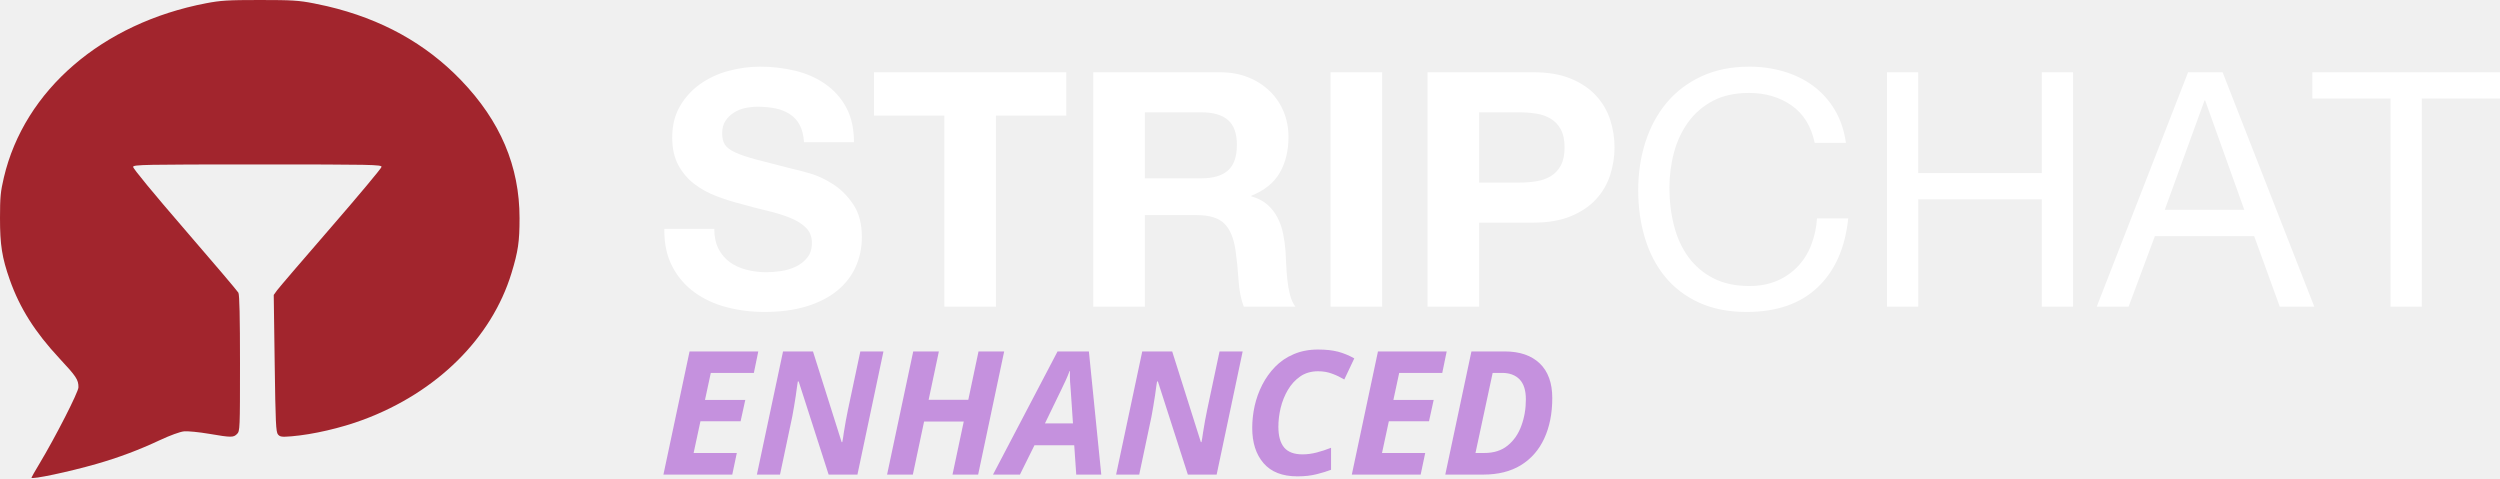
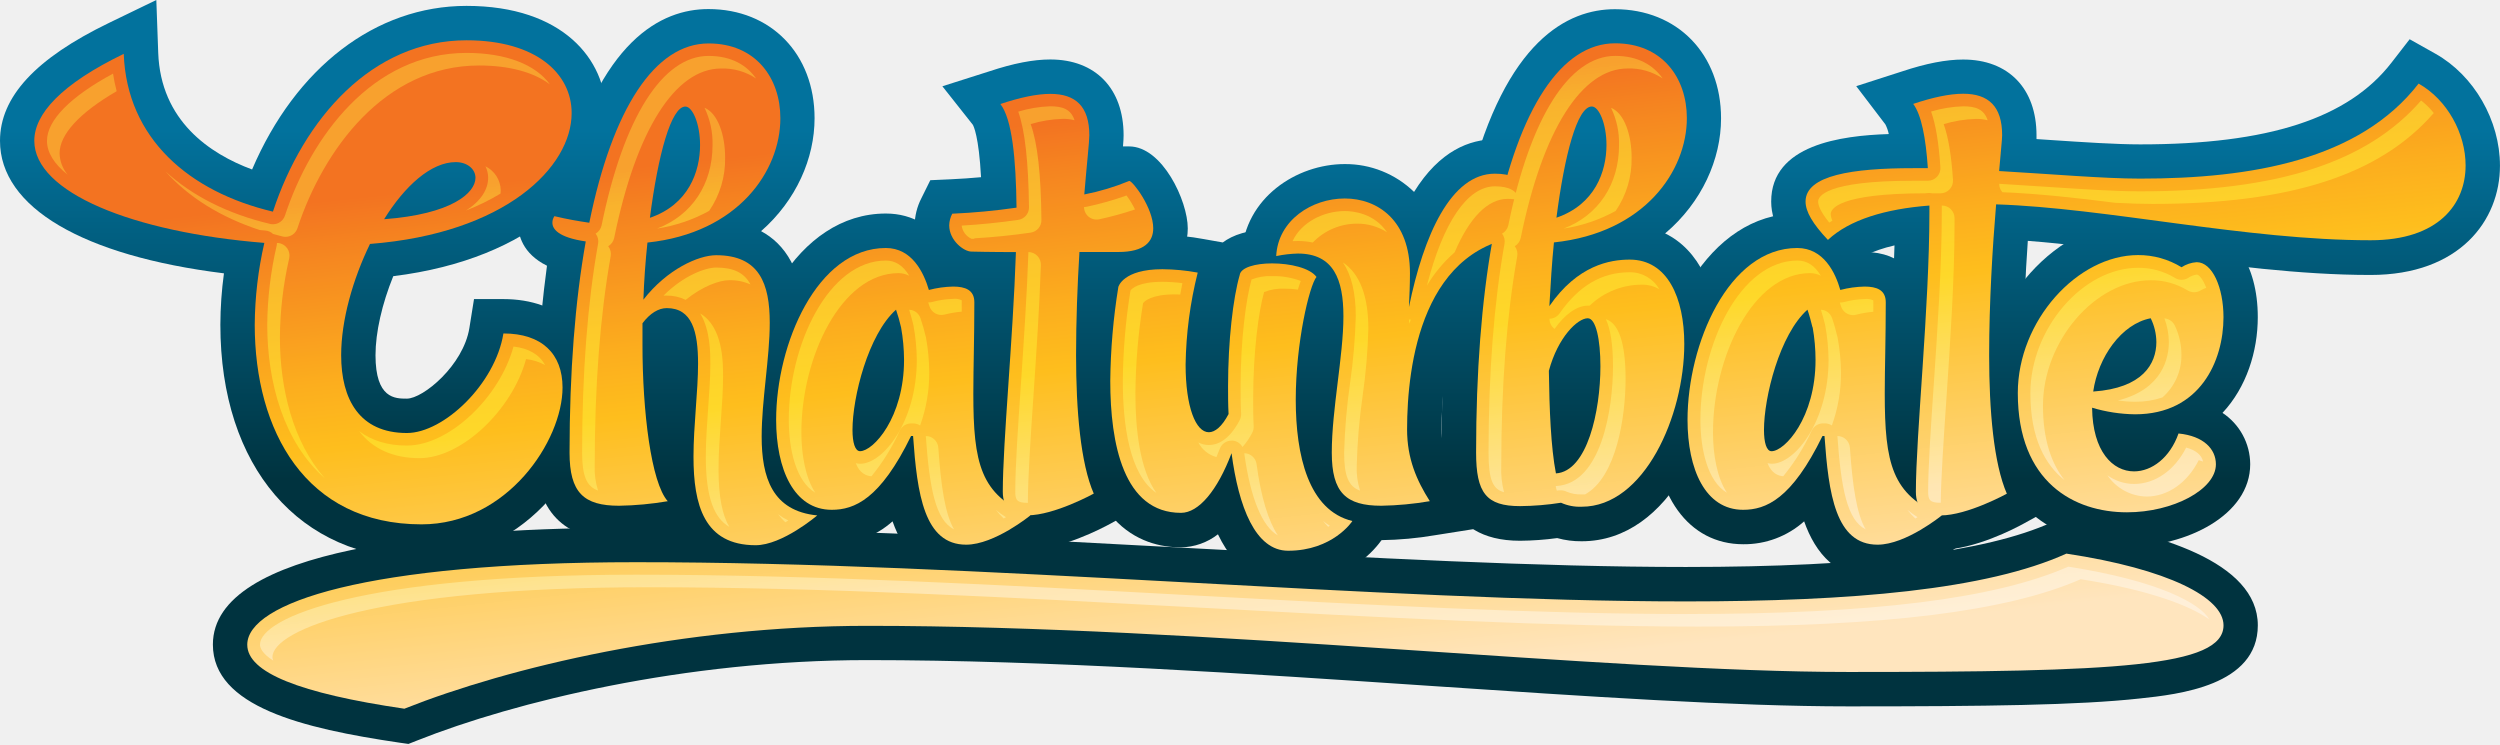
- <svg xmlns="http://www.w3.org/2000/svg" class="my-3 mx-auto d-block" viewBox="0 0 309.27 59.135" width="309.27" height="59.135">
-   <g class="logo-section-main" fill-rule="evenodd" fill="none">
-     <path d="M88.363 28.314h-6.18q-.042 2.68.975 4.63a9.1 9.1 0 0 0 2.745 3.21q1.728 1.26 3.984 1.848 2.257.59 4.656.589 2.968 0 5.225-.69t3.781-1.93q1.526-1.24 2.298-2.945.772-1.706.772-3.696 0-2.437-1.037-4.002-1.035-1.563-2.46-2.498-1.422-.934-2.866-1.36t-2.257-.59q-2.724-.69-4.412-1.137-1.686-.447-2.642-.894-.956-.446-1.281-.974-.326-.529-.326-1.382 0-.933.407-1.543a3.5 3.5 0 0 1 1.037-1.016q.63-.406 1.403-.568a7.5 7.5 0 0 1 1.545-.163q1.179 0 2.175.203a5.2 5.2 0 0 1 1.769.69c.522.333.95.795 1.24 1.341q.468.854.549 2.153h6.18q0-2.518-.955-4.285a8.3 8.3 0 0 0-2.582-2.905q-1.627-1.137-3.72-1.645a18.5 18.5 0 0 0-4.372-.508q-1.95 0-3.903.528c-1.253.33-2.437.88-3.497 1.625a8.65 8.65 0 0 0-2.5 2.742q-.956 1.645-.956 3.88 0 1.99.752 3.391a7.2 7.2 0 0 0 1.972 2.336 10.9 10.9 0 0 0 2.765 1.523 28 28 0 0 0 3.172.995q1.585.448 3.13.813 1.545.366 2.766.853 1.22.487 1.972 1.219.752.73.752 1.909 0 1.095-.57 1.807a4 4 0 0 1-1.423 1.117 6.4 6.4 0 0 1-1.83.549q-.975.142-1.829.142-1.26 0-2.44-.305-1.179-.304-2.053-.934a4.6 4.6 0 0 1-1.403-1.645q-.528-1.015-.528-2.478M116.825 14.3v23.641h6.384V14.3h8.7V8.938h-23.785V14.3zm24.803 7.758v-8.163h6.993q2.196 0 3.294.954 1.098.955 1.098 3.067 0 2.194-1.098 3.169-1.098.974-3.294.974zm-6.384-13.12v29.003h6.384V26.608h6.383q2.4 0 3.456 1.056 1.058 1.056 1.383 3.331.245 1.746.366 3.656.122 1.91.65 3.29h6.384q-.447-.609-.67-1.483a13 13 0 0 1-.326-1.848 32 32 0 0 1-.142-1.909q-.042-.934-.082-1.625a17 17 0 0 0-.305-2.193 7.4 7.4 0 0 0-.711-2.011 5.5 5.5 0 0 0-1.26-1.584q-.773-.67-1.952-.995v-.082q2.439-.975 3.517-2.843 1.077-1.869 1.077-4.428 0-1.665-.59-3.107a7.5 7.5 0 0 0-1.707-2.539 8.1 8.1 0 0 0-2.684-1.726q-1.565-.63-3.517-.63zm29.357 0v29.003h6.383V8.938Zm18.378 13.648v-8.691h4.96q1.099 0 2.115.162a4.9 4.9 0 0 1 1.79.63q.772.466 1.24 1.32.467.853.467 2.234t-.468 2.234a3.43 3.43 0 0 1-1.24 1.32q-.772.468-1.789.63t-2.114.162h-4.96zm-6.383-13.648v29.003h6.383V27.542h6.71q2.723 0 4.634-.792t3.11-2.092a8 8 0 0 0 1.75-2.985 11 11 0 0 0 .548-3.433q0-1.786-.549-3.453a8 8 0 0 0-1.748-2.965q-1.2-1.3-3.11-2.092-1.912-.792-4.636-.792zm47.897 8.733h3.863q-.326-2.315-1.382-4.082a10.1 10.1 0 0 0-2.643-2.945q-1.586-1.178-3.619-1.787a15 15 0 0 0-4.31-.61q-3.334 0-5.916 1.199t-4.31 3.27-2.623 4.854q-.894 2.782-.894 5.95 0 3.17.833 5.931.834 2.763 2.5 4.794 1.668 2.031 4.189 3.188t5.896 1.158q5.57 0 8.782-3.047 3.213-3.046 3.782-8.53h-3.863a11 11 0 0 1-.732 3.331 8 8 0 0 1-1.687 2.66 7.7 7.7 0 0 1-2.562 1.747q-1.484.63-3.395.63-2.602 0-4.473-.975a8.7 8.7 0 0 1-3.07-2.62q-1.2-1.645-1.768-3.859-.57-2.214-.57-4.692 0-2.274.57-4.387t1.768-3.757a8.8 8.8 0 0 1 3.05-2.62q1.85-.975 4.452-.975 3.05 0 5.266 1.544 2.216 1.543 2.866 4.63m8.946-8.733v29.003h3.862V24.658h15.289v13.283h3.862V8.938h-3.862v12.47H237.3V8.938zm34.358 17.02 4.92-13.527h.08l4.84 13.527zm2.887-17.02L259.38 37.941h3.944l3.253-8.733h12.28l3.17 8.733h4.27L274.953 8.938zm25.046 3.25v25.753h3.863V12.188h9.677v-3.25h-23.217v3.25z" fill="#fff" />
-     <path style="display:inline;fill:#a2252d;fill-opacity:1;stroke:none;stroke-width:0;stroke-dasharray:none" d="M4.441 89.03c0-.05.438-.817.973-1.706 1.978-3.291 4.841-8.893 4.841-9.473 0-.947-.247-1.323-2.36-3.59-3.025-3.248-4.901-6.219-6.137-9.72C.8 61.824.548 60.229.55 56.91c.002-2.595.067-3.27.48-5.024C3.573 41.08 13.196 32.794 26.061 30.335c1.806-.346 2.706-.4 6.632-.4 3.985 0 4.805.052 6.686.417a43 43 0 0 1 1.65.352c6.693 1.572 12.186 4.61 16.557 9.156 4.864 5.058 7.232 10.637 7.236 17.05.002 2.914-.175 4.121-.997 6.813-2.456 8.043-9.215 14.732-18.324 18.13-2.766 1.033-6.252 1.839-8.899 2.058-1.193.098-1.403.07-1.66-.227-.258-.297-.308-1.377-.411-8.802l-.118-8.462.411-.57c.227-.313 3.223-3.809 6.658-7.769s6.255-7.335 6.268-7.5c.02-.28-1.134-.303-15.328-.303-14.037 0-15.354.026-15.406.296-.035.177 2.528 3.287 6.387 7.752 3.544 4.1 6.532 7.62 6.64 7.822.133.248.197 3.085.197 8.737 0 8.127-.01 8.38-.364 8.733-.453.453-.702.452-3.474-.02-1.237-.21-2.624-.345-3.083-.301-.496.048-1.713.49-2.998 1.09a51.4 51.4 0 0 1-7.855 2.945c-3.375.97-8.026 1.953-8.026 1.697" transform="translate(-.55 -29.935)" />
+ <svg xmlns="http://www.w3.org/2000/svg" xmlns:xlink="http://www.w3.org/1999/xlink" viewBox="0 0 739.01 219.93">
+   <defs>
+     <style>.cls-1{isolation:isolate;}.cls-2{fill:url(#linear-gradient);}.cls-3{fill:url(#linear-gradient-2);}.cls-4{fill:url(#linear-gradient-3);}.cls-5{fill:url(#linear-gradient-4);}.cls-6{fill:url(#linear-gradient-5);}.cls-7{fill:url(#linear-gradient-6);}.cls-8{fill:url(#linear-gradient-7);}.cls-9{fill:url(#linear-gradient-8);}.cls-10{fill:url(#linear-gradient-9);}.cls-11{fill:url(#linear-gradient-10);}.cls-12{fill:url(#linear-gradient-11);}.cls-13{fill:url(#linear-gradient-12);}.cls-14{fill:url(#linear-gradient-13);}.cls-15{fill:url(#linear-gradient-14);}.cls-16{fill:url(#linear-gradient-15);}.cls-17{fill:url(#linear-gradient-16);}.cls-18{fill:url(#linear-gradient-17);}.cls-19{fill:url(#linear-gradient-18);}.cls-20{fill:url(#linear-gradient-19);}.cls-21{fill:url(#linear-gradient-20);}.cls-22{fill:url(#linear-gradient-21);}.cls-23{fill:url(#linear-gradient-22);}.cls-24{opacity:0.4;mix-blend-mode:overlay;}.cls-25{fill:#fff;}</style>
+     <linearGradient id="linear-gradient" x1="89.57" y1="38.61" x2="89.57" y2="141.96" gradientUnits="userSpaceOnUse">
+       <stop offset="0" stop-color="#02729d" />
+       <stop offset="1" stop-color="#00333f" />
+     </linearGradient>
+     <linearGradient id="linear-gradient-2" x1="209.68" y1="38.61" x2="209.68" y2="141.96" xlink:href="#linear-gradient" />
+     <linearGradient id="linear-gradient-3" x1="271.81" y1="38.61" x2="271.81" y2="141.97" xlink:href="#linear-gradient" />
+     <linearGradient id="linear-gradient-4" x1="310.72" y1="38.61" x2="310.72" y2="141.96" xlink:href="#linear-gradient" />
+     <linearGradient id="linear-gradient-5" x1="367.19" y1="38.61" x2="367.19" y2="141.96" xlink:href="#linear-gradient" />
+     <linearGradient id="linear-gradient-6" x1="415" y1="38.61" x2="415" y2="141.96" xlink:href="#linear-gradient" />
+     <linearGradient id="linear-gradient-7" x1="464.95" y1="38.61" x2="464.95" y2="141.96" xlink:href="#linear-gradient" />
+     <linearGradient id="linear-gradient-8" x1="541.28" y1="38.61" x2="541.28" y2="141.97" xlink:href="#linear-gradient" />
+     <linearGradient id="linear-gradient-9" x1="631.28" y1="38.61" x2="631.28" y2="141.96" xlink:href="#linear-gradient" />
+     <linearGradient id="linear-gradient-10" x1="626.87" y1="38.61" x2="626.87" y2="141.96" xlink:href="#linear-gradient" />
+     <linearGradient id="linear-gradient-11" x1="365.18" y1="38.61" x2="365.18" y2="141.96" xlink:href="#linear-gradient" />
+     <linearGradient id="linear-gradient-12" x1="110.63" y1="232.62" x2="91.99" y2="59.78" gradientUnits="userSpaceOnUse">
+       <stop offset="0" stop-color="#ffe5be" />
+       <stop offset="0.58" stop-color="#febe1d" />
+       <stop offset="0.69" stop-color="#fcae1e" />
+       <stop offset="0.92" stop-color="#f58420" />
+       <stop offset="1" stop-color="#f37321" />
+     </linearGradient>
+     <linearGradient id="linear-gradient-13" x1="214.26" y1="221.44" x2="195.62" y2="48.61" xlink:href="#linear-gradient-12" />
+     <linearGradient id="linear-gradient-14" x1="275.13" y1="214.88" x2="256.49" y2="42.04" xlink:href="#linear-gradient-12" />
+     <linearGradient id="linear-gradient-15" x1="326.08" y1="209.38" x2="307.44" y2="36.55" xlink:href="#linear-gradient-12" />
+     <linearGradient id="linear-gradient-16" x1="371.31" y1="204.51" x2="352.68" y2="31.67" xlink:href="#linear-gradient-12" />
+     <linearGradient id="linear-gradient-17" x1="429.33" y1="198.25" x2="410.69" y2="25.42" xlink:href="#linear-gradient-12" />
+     <linearGradient id="linear-gradient-18" x1="479.12" y1="192.88" x2="460.48" y2="20.05" xlink:href="#linear-gradient-12" />
+     <linearGradient id="linear-gradient-19" x1="541.5" y1="186.15" x2="522.86" y2="13.32" xlink:href="#linear-gradient-12" />
+     <linearGradient id="linear-gradient-20" x1="644.36" y1="175.06" x2="625.73" y2="2.23" xlink:href="#linear-gradient-12" />
+     <linearGradient id="linear-gradient-21" x1="634.48" y1="176.13" x2="615.84" y2="3.3" xlink:href="#linear-gradient-12" />
+     <linearGradient id="linear-gradient-22" x1="367.05" y1="204.97" x2="348.41" y2="32.13" xlink:href="#linear-gradient-12" />
+   </defs>
+   <g class="cls-1">
+     <g id="Layer_1" data-name="Layer 1">
+       <path class="cls-2" d="M124.6,165.2C88.48,165.2,65.14,138,65.14,96a114.75,114.75,0,0,1,1.06-15.2C24.51,75.63,0,61.3,0,41.64c0-13,10.53-24.37,32.18-34.85L46.21,0l0.56,15.58C47.49,35.72,62,45.45,74.52,50.1,87.39,20,111,1.74,137.9,1.74c28.49,0,41.24,15.91,41.24,31.68,0,20.59-21.57,43.11-62.89,48.22C112.93,89.82,111,98.25,111,105c0,12.84,5.79,12.84,9.25,12.84,4.86,0,16.73-9.88,18.5-20.87l1.37-8.56h8.67c16.79,0,27.65,10.26,27.65,26.15C176.45,135.2,156.25,165.2,124.6,165.2Z" />
+       <path class="cls-3" d="M223.34,171.32c-8.59,0-18.26-2.74-23.85-13.21l-0.56.08A103.39,103.39,0,0,1,183,159.67c-16.46,0-24.81-8.7-24.81-25.86a395.6,395.6,0,0,1,3.5-55.26c-7.26-3.59-8.58-9.15-8.58-12.71a13.45,13.45,0,0,1,2.82-8.29l4-5,6.48,1.55c10.76-42.2,29.06-51.42,43-51.42,18.48,0,31.38,13.27,31.38,32.28,0,11.78-5.36,24.21-15.81,33.37,6.8,3.65,12.67,11.36,12.67,27.13a174,174,0,0,1-1.23,17.51c-0.57,5.51-1.16,11.2-1.16,16.11,0,12.46,3.54,12.81,7.29,13.19l23.66,2.39-18.07,15.45C246,161.95,234.45,171.32,223.34,171.32Z" />
+       <path class="cls-4" d="M285.63,171.18c-12.23,0-18.47-7.69-21.79-17.07a26.62,26.62,0,0,1-17.95,6.77c-16.16,0-26.6-14.43-26.6-36.76,0-29.32,16.28-61,42.59-61,7.95,0,14.55,4,18.9,11.37l1,0c11.36,0,16.44,7.43,16.44,14.8,0,5.93-.09,11.28-0.17,16.14-0.07,3.94-.13,7.56-0.13,10.9,0,20.13,2.13,23.19,10.52,26.58l15.92,6.44L311,160.21C308.79,162,297,171.18,285.63,171.18Z" />
+       <path class="cls-5" d="M303.7,162.51c-10.46,0-17.49-6.91-17.49-17.19,0-7.81.79-19.46,1.71-32.95,0.6-8.78,1.25-18.41,1.73-27.79l-2.73-.05c-7.7-.13-16.55-7.92-16.55-17.94a18,18,0,0,1,2-8L275,53.27l6-.27c3.07-.14,6.05-0.35,9-0.62-0.66-12.16-2.22-15.14-2.43-15.5l-9-11.38,13.9-4.42c7.09-2.36,13-3.5,18-3.5,13.37,0,21.67,8.59,21.67,22.42,0,0.81-.06,1.81-0.18,3.28h1.81c9.84,0,17.34,16.13,17.34,24.21s-5.36,17.19-20.48,17.19h-1.87c-0.34,7.35-.51,14.16-0.51,20.31,0,23.28,2.75,33.11,4.39,36.89l3.67,8.48-8.1,4.46C325.85,156.11,313.72,162.51,303.7,162.51Z" />
+       <path class="cls-6" d="M380.78,173c-6.83,0-15-3.08-20.75-15.06a18.23,18.23,0,0,1-10.93,3.86c-11.61,0-31.08-6.38-31.08-49.16a190.07,190.07,0,0,1,2.52-29.4l0.07-.46,0.12-.45c0.55-2.15,4.25-12.87,22.84-12.87a70.32,70.32,0,0,1,12.25,1.21l5.64,1c2.91-2.17,7.45-3.86,14.54-3.86,4.64,0,16,.8,21.39,8.25L402,82.39l-4.44,5.39c-1.43,3.53-4.35,16.86-4.35,30.5,0,5.59.65,24,9,26l14.2,3.43-8.15,12.13C407.29,161.15,398.82,173,380.78,173Z" />
+       <path class="cls-7" d="M408.26,159.67c-16.46,0-24.81-8.7-24.81-25.86a187.12,187.12,0,0,1,1.85-22.24,160.42,160.42,0,0,0,1.58-18.09c0-6.54-1.29-8.06-1.33-8.1h0a4.89,4.89,0,0,0-1.94-.26,26.18,26.18,0,0,0-4.55.57l-12.76,2.4,0.73-13C368,58.47,383.26,48.5,397.51,48.5A29.12,29.12,0,0,1,418,56.73c7.61-12.27,16.54-15.55,23.92-15.55,13.25,0,21.82,8.45,21.82,21.53a34.09,34.09,0,0,1-1.57,10.09L460,79.31l-6.86.41c-23.53,1.42-27,30.19-27,47.22,0,6.36,2.06,10.9,5.14,15.77l8.28,13.07-15.28,2.42A103.42,103.42,0,0,1,408.26,159.67Z" />
+       <path class="cls-8" d="M467.56,160a26.08,26.08,0,0,1-7.25-.94,86.38,86.38,0,0,1-11,.79c-23.16,0-23.16-19.57-23.16-26a395.52,395.52,0,0,1,3.51-55.26c-7.26-3.59-8.59-9.15-8.59-12.71a13.46,13.46,0,0,1,2.82-8.29l4-5,6.48,1.55c10.76-42.2,29.06-51.42,43-51.42,18.48,0,31.38,13.27,31.38,32.28,0,12-5.61,24.77-16.53,34,9.84,4.77,15.78,16.61,15.78,32.79C508.06,126.12,494,160,467.56,160Z" />
+       <path class="cls-9" d="M555.1,171.18c-12.23,0-18.47-7.69-21.79-17.07a26.61,26.61,0,0,1-18,6.77c-16.16,0-26.6-14.43-26.6-36.76,0-29.32,16.28-61,42.58-61,8,0,14.54,4,18.9,11.37l1,0c11.36,0,16.44,7.43,16.44,14.8,0,5.93-.09,11.28-0.17,16.14-0.07,3.94-.13,7.56-0.13,10.9,0,20.13,2.13,23.19,10.52,26.58l15.92,6.44-13.3,10.86C578.27,162,566.51,171.18,555.1,171.18Z" />
+       <path class="cls-10" d="M573.62,162.51c-10.46,0-17.49-6.91-17.49-17.19,0-7.63.77-18.93,1.65-32s1.87-27.59,2.24-40.78c-6.93,1.61-10.73,3.9-12.79,5.83l-7.41,6.9-6.93-7.39c-4.34-4.63-9.32-10.9-9.32-18.3,0-16.79,20.67-19.51,34.76-19.95a11.12,11.12,0,0,0-1-2.85l-8.62-11.31,13.58-4.37c7.09-2.36,13-3.5,18-3.5C593.71,17.58,602,26.17,602,40c0,0.34,0,.7,0,1.11l3.75,0.25c10.17,0.68,19.78,1.32,26.9,1.32,37.91,0,61.52-7.67,74.28-24.15l5.37-6.93,7.64,4.29C731.34,22.3,739,35.59,739,49c0,16.07-11.83,32.28-38.25,32.28-20.94,0-42.74-2.92-63.83-5.74-13.19-1.77-25.82-3.46-37.49-4.34-0.7,10.09-1.31,22.23-1.31,33.82,0,23.28,2.75,33.11,4.39,36.89l3.67,8.48-8.1,4.46C595.77,156.11,583.65,162.51,573.62,162.51Z" />
+       <path class="cls-11" d="M628.74,161.61c-19.58,0-42.44-11.89-42.44-45.42,0-26.67,21.79-51,45.72-51a34.55,34.55,0,0,1,13.31,2.61,16.49,16.49,0,0,1,4-.52c10.65,0,18.08,10.88,18.08,26.45,0,10.17-3.36,20.77-10.43,28.32a18.27,18.27,0,0,1,8.19,15.15C665.2,152.3,646.28,161.61,628.74,161.61Z" />
+       <path class="cls-12" d="M118.05,219.53c-28.63-4.22-55.12-10.65-55.12-29,0-28.56,68-34.56,125-34.56,52.19,0,109.12,3.08,164.18,6.07,52.74,2.86,102.54,5.56,146.24,5.56,53.21,0,88.6-4.33,108.23-13.22l2.75-1.24,3,0.45c25.13,3.8,55.09,12.32,55.09,31.26,0,17.88-23.54,20.41-34.85,21.62-18.26,2-45.41,2.34-86.13,2.34-33.74,0-77.41-2.94-123.65-6.06-53-3.57-113.13-7.62-166.4-7.62-54.06,0-104.21,12.28-133.12,23.78l-2.53,1Z" />
+       <path class="cls-13" d="M120.27,128c10.91,0,26.14-14.49,28.54-29.43,11.35,0,17.48,6,17.48,16C166.28,130.23,150,155,124.6,155c-34.36,0-49.3-27.79-49.3-59a111.46,111.46,0,0,1,2.84-24.2c-39-3.14-68-14.94-68-30.18,0-7.92,7.92-16.73,26.44-25.7C37.5,41,56,56.73,80.68,62.56c9.11-27.64,29.43-50.65,57.22-50.65,20.62,0,31.08,9.86,31.08,21.51,0,16-19.57,35.56-59.61,38.69-5.08,10.46-8.52,22.56-8.52,32.87C100.85,118,106.23,128,120.27,128Zm-6.72-63.2c20-1.49,27-7.77,27-12.25,0-2.54-2.39-4.63-5.83-4.63C127.44,47.92,119.67,54.94,113.55,64.8Z" />
+       <path class="cls-14" d="M173.15,71.37c-8.22-1.2-9.86-3.73-9.86-5.53a3.33,3.33,0,0,1,.6-1.94c3.74,0.9,7.17,1.49,10.31,1.94,6.87-33.77,19.42-53,35.26-53,13.89,0,21.22,10.16,21.22,22.11,0,15.54-12.4,33.91-39.29,36.75-0.6,5.53-1,11.2-1.2,16.88,7-9,16.29-13.14,21.51-13.14,12.85,0,15.84,8.51,15.84,20,0,10.31-2.39,22.86-2.39,33.61,0,12.1,3.14,22,16.43,23.31,0,0-10.31,8.81-18.23,8.81C208.1,161.15,205,149.21,205,135c0-9.27,1.35-19.27,1.35-27.49,0-9.56-1.79-16.43-9.26-16.43-2.39,0-4.93,1.49-7.17,4.48V102c0,19.57,2.54,40.64,7.47,46.16A94.51,94.51,0,0,1,183,149.5c-10.46,0-14.64-3.88-14.64-15.69C168.37,109.91,170,89,173.15,71.37Zm19-7c11.36-3.89,14.79-13.6,14.79-21.52,0-6.28-2.24-11.35-4.33-11.35C198.39,31.48,194.51,45.82,192.12,64.35Z" />
+       <path class="cls-15" d="M274.58,85.71a30.88,30.88,0,0,1,7.17-1c3.58,0,6.27,1,6.27,4.63,0,10.75-.3,19.57-0.3,27,0,20.61,2.09,30,16.88,36,0,0-10.61,8.67-19,8.67-12.4,0-14.49-14.94-15.69-32.12h-0.6c-9.11,18.68-16.73,21.81-23.45,21.81-11.2,0-16.43-12-16.43-26.59,0-22.41,12.1-50.8,32.42-50.8C269.64,73.31,273.08,80.63,274.58,85.71Zm-8.22,11.06a53.65,53.65,0,0,0-1.49-5.23C256.65,98.86,252,117.38,252,127.09c0,3.73.75,6.28,2.24,6.28,3.88,0,13-9.86,13-27A55.57,55.57,0,0,0,266.36,96.77Z" />
+       <path class="cls-16" d="M340.9,67.49c0,3.88-2.54,7-10.31,7h-11.5c-0.6,9.71-1,20.32-1,30.48,0,16.43,1.34,32,5.23,40.94,0,0-11.65,6.42-19.57,6.42-4.18,0-7.32-1.64-7.32-7,0-14.49,3-44.82,3.88-70.81-7.47,0-13.15-.15-13.15-0.15-2.24,0-6.57-3.29-6.57-7.77a7.83,7.83,0,0,1,.9-3.43,189.41,189.41,0,0,0,19-1.79c-0.15-14.49-1.34-26.29-4.78-30.63,5.83-1.94,10.76-3,14.79-3,7.47,0,11.51,3.73,11.51,12.25,0,1.94-.75,8.51-1.49,17.48a69.21,69.21,0,0,0,13.29-4C334.77,53.44,340.9,61.36,340.9,67.49Z" />
+       <path class="cls-17" d="M380.78,162.8c-9.71,0-14.64-13-16.73-28.83-4.18,11.05-9.71,17.63-14.94,17.63-17,0-20.91-20.47-20.91-39a184.11,184.11,0,0,1,2.39-27.79s1.34-5.23,13-5.23a60.19,60.19,0,0,1,10.46,1,118.15,118.15,0,0,0-3.58,27.19c0,12.55,3,20,6.87,20,1.79,0,3.88-1.64,5.83-5.38-0.15-2.69-.15-5.52-0.15-8.22,0-13.45,1.49-26.14,3.44-32.87,0.3-2.24,4.63-3.44,9.56-3.44,5.38,0,11.2,1.35,13.14,4-2.09,2.54-6.13,19.42-6.13,36.3,0,16.43,3.74,32.72,16.73,35.85C399.75,154.13,393.93,162.8,380.78,162.8Z" />
+       <path class="cls-18" d="M397.51,58.67c9.71,0,19.28,6.42,19.28,22.11,0,3.29-.15,6.72-0.3,10,4.33-21.21,12.4-39.44,25.4-39.44,9.56,0,11.65,6.12,11.65,11.36a24.15,24.15,0,0,1-1,6.87c-32.27,1.94-36.6,38.4-36.6,57.37,0,8.66,2.84,15.09,6.72,21.21a94.43,94.43,0,0,1-14.34,1.35c-10.46,0-14.64-3.88-14.64-15.69,0-12.85,3.44-28.53,3.44-40.33,0-10.76-2.84-18.53-13.44-18.53a35.19,35.19,0,0,0-6.43.75C377.78,65.09,387.8,58.67,397.51,58.67Z" />
+       <path class="cls-19" d="M461.44,148.61a82.27,82.27,0,0,1-12.1,1c-10,0-13-3.88-13-15.84,0-23.9,1.64-44.82,4.78-62.44-8.22-1.2-9.86-3.73-9.86-5.53a3.32,3.32,0,0,1,.6-1.94c3.74,0.9,7.17,1.49,10.31,1.94,6.87-33.77,19.42-53,35.26-53,13.89,0,21.21,10.16,21.21,22.11,0,15.54-12.4,33.91-39.29,36.75-0.6,6-1,12.4-1.35,18.82,8.36-12.1,17.93-13.74,23.75-13.74,11.2,0,16.13,11.35,16.13,24.95,0,21.21-11.8,48.1-30.33,48.1A13.46,13.46,0,0,1,461.44,148.61Zm-3.59-39c0.15,11.35.6,22.71,2.09,30.33,9.26-.6,13.15-18.37,13.15-31.67,0-7.92-1.34-14.19-3.74-14.19C466.37,94.08,460.54,99.61,457.85,109.61Zm2.24-45.26c11.36-3.89,14.79-13.6,14.79-21.52,0-6.28-2.24-11.35-4.33-11.35C466.22,31.48,462.49,45.82,460.09,64.35Z" />
+       <path class="cls-20" d="M544,85.71a30.92,30.92,0,0,1,7.17-1c3.59,0,6.27,1,6.27,4.63,0,10.75-.3,19.57-0.3,27,0,20.61,2.09,30,16.88,36,0,0-10.61,8.67-19,8.67-12.4,0-14.49-14.94-15.69-32.12h-0.6c-9.11,18.68-16.73,21.81-23.46,21.81-11.2,0-16.43-12-16.43-26.59,0-22.41,12.1-50.8,32.42-50.8C539.11,73.31,542.55,80.63,544,85.71Zm-8.22,11.06c-0.45-1.79-.9-3.58-1.49-5.23-8.22,7.32-12.85,25.84-12.85,35.56,0,3.73.74,6.28,2.24,6.28,3.89,0,13-9.86,13-27A55.78,55.78,0,0,0,535.83,96.77Z" />
+       <path class="cls-21" d="M533.73,59.57c0-7.77,13.9-9.86,31.82-9.86h4.33c-0.6-9-1.94-15.84-4.33-19,5.83-1.94,10.76-3,14.79-3,7.47,0,11.5,3.73,11.5,12.25,0,1.34-.45,5.23-0.89,10.6,15.54,0.9,30.93,2.24,41.68,2.24,33,0,64.84-5.53,82.32-28.09,8.51,4.78,13.89,14.79,13.89,24.2,0,11.36-7.92,22.11-28.08,22.11-36.9,0-78-9.56-110.7-10.61C589,73,588,89.45,588,105c0,16.43,1.35,32,5.23,40.94,0,0-11.65,6.42-19.57,6.42-4.18,0-7.32-1.64-7.32-7,0-16.73,4-54.53,4-82.61V60.76c-13,1-23.61,4.18-30,10.16C535.82,66.14,533.73,62.56,533.73,59.57Z" />
+       <path class="cls-22" d="M618.43,120.52c0.15,13,6.13,18.82,12.4,18.82,5.23,0,10.61-4,13.15-11.2,7.47,0.74,11.05,4.63,11.05,9.11,0,7.47-12.7,14.19-26.29,14.19-15.54,0-32.27-8.81-32.27-35.26,0-21.36,17.63-40.78,35.56-40.78A24.27,24.27,0,0,1,644.87,79a9.33,9.33,0,0,1,4.48-1.5c4.63,0,7.92,7.47,7.92,16.29,0,12.85-6.87,28.68-26.14,28.68A46.16,46.16,0,0,1,618.43,120.52Zm17.33-26.44c-8.66,1.65-15.54,11.5-17,21.66,14.64-1,18.67-8.21,18.67-14.64A16.19,16.19,0,0,0,635.76,94.08Z" />
+       <path class="cls-23" d="M498.4,177.78c48.89,0,88.8-3.42,112.43-14.13,30.15,4.56,46.45,13,46.45,21.2,0,12.3-31.78,13.79-110.81,13.79C474,198.64,355.81,185,256.41,185c-54.59,0-105.92,12.19-136.88,24.5-31-4.56-46.44-10.71-46.44-18.92,0-12.31,35-24.39,114.88-24.39C289,166.15,408,177.78,498.4,177.78Z" />
+       <g class="cls-24">
+         <path class="cls-25" d="M124,135.43c12.46,0,27.43-14.27,31.5-29.27a14.63,14.63,0,0,1,5.62,1.75c-1.68-3.1-4.79-4.94-9.33-5.47-4.07,15-19,29.27-31.5,29.27-5.69,0-10.43-1.47-14.11-4.25C110.1,132.63,116.14,135.43,124,135.43Z" />
+         <path class="cls-25" d="M143.5,49.16a7.57,7.57,0,0,1,.8,3.39c0,3.25-1.93,6.76-6.56,9.68a67,67,0,0,0,10.21-5,8.53,8.53,0,0,0,.07-1A8.08,8.08,0,0,0,143.5,49.16Z" />
+         <path class="cls-25" d="M82.74,99.74a107.77,107.77,0,0,1,2.75-23.38,3.72,3.72,0,0,0-3.33-4.53l-0.3,0a3.76,3.76,0,0,1-.09.84A107.75,107.75,0,0,0,79,96c0,17,4.85,34.7,17,45.37C86.59,130.6,82.74,114.88,82.74,99.74Z" />
+         <path class="cls-25" d="M17.61,45.36c0-5.64,5.93-12.05,16.88-18.4a49.49,49.49,0,0,1-1.08-5.2c-12.64,6.83-19.52,13.8-19.52,19.88,0,3.48,2.16,6.86,6.1,10A10.35,10.35,0,0,1,17.61,45.36Z" />
+         <path class="cls-25" d="M76.77,68l1.67,0.15a3.68,3.68,0,0,1,2.26,1c0.94,0.25,1.87.53,2.84,0.76a3.66,3.66,0,0,0,.86.1,3.72,3.72,0,0,0,3.53-2.56c7.67-23.25,25.8-48.09,53.69-48.09,8.93,0,16.14,2,20.93,5.58-4.17-5.82-12.94-9.3-24.64-9.3-27.89,0-46,24.84-53.68,48.09a3.72,3.72,0,0,1-3.53,2.56,3.65,3.65,0,0,1-.86-0.1c-12.64-3-23.1-8.35-30.93-15.53C55.7,58.27,65.16,64.19,76.77,68Z" />
+         <path class="cls-25" d="M232.14,154.38l0.89-.52A18.11,18.11,0,0,1,230,152,18.12,18.12,0,0,0,232.14,154.38Z" />
+         <path class="cls-25" d="M214.35,46.55c0-6.5-2.09-13.06-6.09-14.69a24,24,0,0,1,2.37,11c0,11.62-6.1,20.78-16.38,24.7a46.45,46.45,0,0,0,15.38-5.22A27,27,0,0,0,214.35,46.55Z" />
+         <path class="cls-25" d="M212.4,138.73c0-4.64.35-9.55,0.69-14.3s0.65-9.08.65-13.19,0-14.59-6.76-18.58c3,4.87,3,11.8,3,14.87,0,4.11-.32,8.52-0.65,13.19s-0.69,9.66-.69,14.3c0,12.39,2.61,18.2,6.94,20.72C213.57,152.34,212.4,147,212.4,138.73Z" />
+         <path class="cls-25" d="M215.41,82.84a14.25,14.25,0,0,1,6.44,1.25c-1.84-3.5-5.08-5-10.16-5-3.1,0-9.57,2.31-15.55,8.29,0.3,0,.61,0,0.91,0a12.19,12.19,0,0,1,5.63,1.26C207.77,84.52,212.79,82.84,215.41,82.84Z" />
+         <path class="cls-25" d="M175.8,137.53c0-23.4,1.59-44.19,4.72-61.79a3.71,3.71,0,0,0-.64-2.83l-0.1-.13a3.71,3.71,0,0,0,1.78-2.47c6.48-31.82,18-50.06,31.61-50.06A17.62,17.62,0,0,1,223.5,23.2c-2.72-3.88-7.21-6.67-14.05-6.67-13.61,0-25.14,18.24-31.61,50.06a3.71,3.71,0,0,1-1.78,2.47l0.1,0.13a3.71,3.71,0,0,1,.64,2.83c-3.13,17.6-4.72,38.39-4.72,61.79,0,6.92,1.33,10,4.71,11.2A21.26,21.26,0,0,1,175.8,137.53Z" />
+         <path class="cls-25" d="M274.73,90.48A3.73,3.73,0,0,0,279.19,93a30.62,30.62,0,0,1,5.1-.88c0-.95,0-1.88,0-2.86,0-.33,0-0.5,0-0.5h0a4.6,4.6,0,0,0-2.52-.41,26.83,26.83,0,0,0-6.27.93,3.68,3.68,0,0,1-.9.11c-0.07,0-.14,0-0.21,0C274.48,89.75,274.61,90.09,274.73,90.48Z" />
+         <path class="cls-25" d="M296.7,153.27l0.66-.39a28.3,28.3,0,0,1-3-2.17A23.72,23.72,0,0,0,296.7,153.27Z" />
+         <path class="cls-25" d="M236.89,127.82c0-22.27,11.79-47.08,28.7-47.08a7,7,0,0,1,3.18.77c-1.79-3-4.09-4.49-6.9-4.49-16.91,0-28.7,24.81-28.7,47.08,0,8.86,2.15,18.18,7.82,21.55C238.08,141.19,236.89,134.38,236.89,127.82Z" />
+         <path class="cls-25" d="M277.37,132.35a3.71,3.71,0,0,0-3.7-3.46c1.09,15.41,2.89,24.89,8.34,27.58C279.33,151.82,278.16,143.67,277.37,132.35Z" />
+         <path class="cls-25" d="M273.74,99.85c0-.09,0-0.17-0.06-0.26a57.27,57.27,0,0,0-1.61-5.6,3.73,3.73,0,0,0-2.59-2.34,3.79,3.79,0,0,0-.73-0.09c0.45,1.42.84,2.87,1.2,4.3,0,0.09,0,.18.06,0.27a59.19,59.19,0,0,1,1,10.2c0,18.49-10.06,30.76-16.71,30.76a5.45,5.45,0,0,1-1.33-.17c1.14,3,3.13,3.76,4.64,3.87A62.09,62.09,0,0,0,266,127.25a3.72,3.72,0,0,1,3.34-2.09h0.6a3.72,3.72,0,0,1,2.05.62,45.64,45.64,0,0,0,2.7-15.74A59.23,59.23,0,0,0,273.74,99.85Z" />
+         <path class="cls-25" d="M320.45,61.19a3.7,3.7,0,0,0,4.49,3.63,93.81,93.81,0,0,0,10.57-2.91A26.11,26.11,0,0,0,333,57.79a89.43,89.43,0,0,1-11.74,3.32A3.71,3.71,0,0,1,320.45,61.19Z" />
+         <path class="cls-25" d="M305.49,117.06c0.83-12.2,1.77-26,2.2-38.7A3.72,3.72,0,0,0,304,74.51h0s0,0.08,0,.13c-0.44,12.67-1.38,26.5-2.2,38.7-0.9,13.22-1.68,24.65-1.68,32,0,2.48.52,3.3,3.6,3.3h0.12C303.85,141.27,304.61,130,305.49,117.06Z" />
+         <path class="cls-25" d="M288,70.45c5.71-.33,11.19-0.89,16.68-1.69A3.72,3.72,0,0,0,307.85,65c-0.14-13.57-1.14-22.67-3.18-28.33a36.59,36.59,0,0,1,9.47-1.53,12.42,12.42,0,0,1,3.5.41c-1.08-3.34-3.64-4.13-7.22-4.13A36.59,36.59,0,0,0,301,33c2,5.66,3,14.76,3.18,28.33A3.72,3.72,0,0,1,300.95,65c-5.49.8-11,1.36-16.68,1.69a5,5,0,0,0,2.95,3.91l0.81,0C288,70.59,288,70.52,288,70.45Z" />
+         <path class="cls-25" d="M359.58,135.11c0.33-.78.66-1.59,1-2.46a3.72,3.72,0,0,1,3.48-2.4l0.43,0a3.7,3.7,0,0,1,2.79,1.89,19.61,19.61,0,0,0,2.9-4.26,3.73,3.73,0,0,0,.41-1.93c-0.15-2.58-.15-5.34-0.15-8,0-13.95,1.61-25.86,3.23-31.62a14.68,14.68,0,0,1,6.05-1,28.41,28.41,0,0,1,3.94.27c0.28-.93.56-1.79,0.85-2.55a22.81,22.81,0,0,0-8.5-1.43,14.68,14.68,0,0,0-6.05,1c-1.62,5.75-3.23,17.67-3.23,31.62,0,2.67,0,5.42.15,8a3.72,3.72,0,0,1-.41,1.93c-3.17,6.1-6.72,7.38-9.13,7.38a6.79,6.79,0,0,1-3.11-.76A8.48,8.48,0,0,0,359.58,135.11Z" />
+         <path class="cls-25" d="M392.61,155.73l0.5-.32a19.75,19.75,0,0,1-2-1.41A23,23,0,0,0,392.61,155.73Z" />
+         <path class="cls-25" d="M335.63,116.32a176,176,0,0,1,2.26-26.7c0.4-.55,2.37-2.6,9.4-2.6,0.5,0,1.05,0,1.59.05,0.21-1.12.4-2.23,0.64-3.37a48.56,48.56,0,0,0-5.95-.4c-7,0-9,2-9.4,2.6a176,176,0,0,0-2.26,26.7c0,12.85,1.91,27.66,9.91,33.11C336.92,138.79,335.63,126.89,335.63,116.32Z" />
+         <path class="cls-25" d="M371.45,137.2A3.72,3.72,0,0,0,368.2,134l-0.39,0c1.8,13.18,5.33,21.7,9.93,24.27C374.91,154,372.72,146.8,371.45,137.2Z" />
+         <path class="cls-25" d="M416.66,95.62c0.13-.38.25-0.78,0.38-1.16a3.93,3.93,0,0,1-.55,0A3.68,3.68,0,0,0,416.66,95.62Z" />
+         <path class="cls-25" d="M401.22,66.11A16.23,16.23,0,0,1,410,68.65c-3.79-5.63-10-6.26-12.46-6.26-6.24,0-12.84,3.25-15.46,8.9,0.52,0,1-.05,1.57-0.05a21.1,21.1,0,0,1,4.41.45A18.17,18.17,0,0,1,401.22,66.11Z" />
+         <path class="cls-25" d="M430,74.59c4.36-10.21,9.75-15.8,15.64-15.8a12.14,12.14,0,0,1,3.77.52c-0.92-2.93-3.3-4.23-7.49-4.23-8.12,0-15.31,10.59-20.12,29.35A40.73,40.73,0,0,1,430,74.59Z" />
+         <path class="cls-25" d="M401.06,137.53A177.32,177.32,0,0,1,402.8,117a169.4,169.4,0,0,0,1.69-19.78c0-9.76-2.54-16.31-7.53-19.65,2.53,3.7,3.81,9,3.81,15.93a169.4,169.4,0,0,1-1.69,19.78,177.32,177.32,0,0,0-1.75,20.55c0,6.92,1.33,10,4.71,11.2A21.24,21.24,0,0,1,401.06,137.53Z" />
+         <path class="cls-25" d="M476.23,31.87a24,24,0,0,1,2.37,11c0,11.62-6.1,20.78-16.38,24.7a46.46,46.46,0,0,0,15.38-5.22,27,27,0,0,0,4.71-15.76C482.32,40.05,480.24,33.49,476.23,31.87Z" />
+         <path class="cls-25" d="M480.53,112c0-10.51-2-16.43-5.84-17.66q2.11,4.47,2.12,13.94c0,12.74-3.5,34.54-16.63,35.38h-0.29c0,0.23.08,0.49,0.12,0.72a3.63,3.63,0,0,0,.19.65l0.68-.09a3.63,3.63,0,0,1,.56,0,3.69,3.69,0,0,1,1.66.4,10.07,10.07,0,0,0,4.46.8c0.33,0,.66,0,1,0C477.87,141,480.53,123.07,480.53,112Z" />
+         <path class="cls-25" d="M469.36,90.36a5.24,5.24,0,0,1,.54,0,22.27,22.27,0,0,1,15.58-6.21,9.73,9.73,0,0,1,5,1.33,9.9,9.9,0,0,0-8.75-5c-8.28,0-15,4-20.7,12.14a3.72,3.72,0,0,1-3,1.6,3.69,3.69,0,0,0,1.51,3C462.51,93,466.08,90.36,469.36,90.36Z" />
+         <path class="cls-25" d="M443.78,137.53c0-23.39,1.59-44.18,4.72-61.79a3.73,3.73,0,0,0-.64-2.83l-0.1-.13a3.71,3.71,0,0,0,1.78-2.48c6.47-31.81,18-50.06,31.61-50.06a17.62,17.62,0,0,1,10.33,2.95c-2.72-3.88-7.21-6.67-14-6.67-13.62,0-25.14,18.24-31.61,50.05A3.71,3.71,0,0,1,444,69.06l0.1,0.13a3.73,3.73,0,0,1,.64,2.83c-3.13,17.61-4.72,38.4-4.72,61.79,0,8.05,1.27,10.79,4.57,11.69A26.89,26.89,0,0,1,443.78,137.53Z" />
+         <path class="cls-25" d="M566.17,153.27l0.66-.39a28.74,28.74,0,0,1-3-2.17A23.83,23.83,0,0,0,566.17,153.27Z" />
+         <path class="cls-25" d="M544.19,90.48a3.72,3.72,0,0,0,3.57,2.67,3.66,3.66,0,0,0,.9-0.11,30.71,30.71,0,0,1,5.1-.88c0-.95,0-1.88,0-2.86,0-.33,0-0.5,0-0.5a4.61,4.61,0,0,0-2.52-.41,26.91,26.91,0,0,0-6.27.93,3.66,3.66,0,0,1-.9.11c-0.07,0-.14,0-0.21,0C543.95,89.76,544.08,90.09,544.19,90.48Z" />
+         <path class="cls-25" d="M546.84,132.35a3.72,3.72,0,0,0-3.7-3.46c1.08,15.4,2.89,24.88,8.34,27.58C548.8,151.82,547.63,143.67,546.84,132.35Z" />
+         <path class="cls-25" d="M506.37,127.82c0-22.27,11.79-47.08,28.7-47.08a7,7,0,0,1,3.18.77c-1.79-3-4.09-4.49-6.9-4.49-16.91,0-28.7,24.81-28.7,47.08,0,8.86,2.15,18.18,7.82,21.55C507.56,141.19,506.37,134.38,506.37,127.82Z" />
+         <path class="cls-25" d="M543.21,99.85c0-.09,0-0.18-0.06-0.27-0.44-1.75-.94-3.74-1.6-5.59A3.72,3.72,0,0,0,539,91.65a3.55,3.55,0,0,0-.73-0.09c0.46,1.46.86,2.95,1.2,4.3,0,0.09,0,.18.06,0.27a59.35,59.35,0,0,1,1,10.19c0,18.49-10.06,30.76-16.72,30.76a5.38,5.38,0,0,1-1.32-.17c1.14,3,3.13,3.76,4.64,3.87a62.12,62.12,0,0,0,8.44-13.54,3.72,3.72,0,0,1,3.34-2.09h0.6a3.71,3.71,0,0,1,2,.62,45.6,45.6,0,0,0,2.7-15.74A59.35,59.35,0,0,0,543.21,99.85Z" />
+         <path class="cls-25" d="M541.17,63.29c0-1.44,2-6.13,28-6.15l0.86-.09h0.3a3.56,3.56,0,0,1,.81.1h2.46a3.72,3.72,0,0,0,3.71-4c-0.48-7.22-1.37-12.61-2.75-16.46a36.71,36.71,0,0,1,9.5-1.54,12.53,12.53,0,0,1,3.5.41c-1.08-3.33-3.64-4.13-7.22-4.13a36.72,36.72,0,0,0-9.5,1.54c1.38,3.85,2.27,9.24,2.75,16.46a3.72,3.72,0,0,1-3.71,4h-4.33c-26.08,0-28.1,4.7-28.1,6.15,0,1.06.63,2.95,3.29,6.22,0.29-.21.62-0.39,0.92-0.58A5,5,0,0,1,541.17,63.29Z" />
+         <path class="cls-25" d="M591.86,56.76l0.07,0.06c10.5,0.42,21.67,1.64,33.36,3.13,4,0.2,7.76.33,11.06,0.33,40.63,0,67.16-8.55,83.06-26.85l0.15,0.13a23.37,23.37,0,0,0-3.87-3.85c-15.9,18.3-42.44,26.85-83.06,26.85-7.59,0-17.43-.66-27.85-1.35-4.51-.3-9.15-0.61-13.81-0.88A3.71,3.71,0,0,0,591.86,56.76Z" />
+         <path class="cls-25" d="M575.36,118c1.13-16.67,2.41-35.57,2.41-51.54V64.48A3.72,3.72,0,0,0,574,60.76v1.95c0,16-1.28,34.87-2.41,51.54-0.87,12.83-1.62,23.91-1.62,31.07,0,2.48.52,3.3,3.6,3.3h0.12C573.77,141.44,574.5,130.56,575.36,118Z" />
+         <path class="cls-25" d="M639.81,94.12a20.17,20.17,0,0,1,1.31,7c0,4.37-1.62,13.89-15.08,17.27a37.41,37.41,0,0,0,5.09.37,24.48,24.48,0,0,0,8.1-1.28,16.5,16.5,0,0,0,5.61-12.64,20,20,0,0,0-2-8.69A3.7,3.7,0,0,0,639.81,94.12Z" />
+         <path class="cls-25" d="M646.24,132.3c-3.32,6.63-9.12,10.76-15.41,10.76a13.59,13.59,0,0,1-7.86-2.55,14.27,14.27,0,0,0,11.58,6.27c6.29,0,12.09-4.13,15.41-10.76a11.59,11.59,0,0,1,1.27.42C650.84,134.51,649.07,133.06,646.24,132.3Z" />
+         <path class="cls-25" d="M603.91,119.91c0-19.05,15.47-37.06,31.84-37.06a20.44,20.44,0,0,1,10.92,3,3.72,3.72,0,0,0,3.85,0,8.13,8.13,0,0,1,1.65-.77c-0.94-2.54-2.13-3.91-2.8-3.91a5.86,5.86,0,0,0-2.57,1,3.71,3.71,0,0,1-3.85,0,20.44,20.44,0,0,0-10.92-3c-16.37,0-31.84,18-31.84,37.06,0,13.49,4.48,21.27,10.11,25.72C606.54,137.21,603.91,130.23,603.91,119.91Z" />
+         <path class="cls-25" d="M80.53,194.26c0-8,30.18-20.67,111.16-20.67,51.81,0,108.56,3.08,163.43,6.05,52.93,2.87,102.92,5.58,147,5.58,55.12,0,91.08-4.45,112.95-14,20.41,3.19,32.26,7.82,38,11.87-2.55-4.55-14.55-11.35-41.68-15.58-21.87,9.56-57.82,14-112.95,14-44.07,0-94.06-2.71-147-5.58-54.88-3-111.62-6.05-163.43-6.05-81,0-111.16,12.68-111.16,20.67,0,0.85.53,2.58,3.93,4.73A2.72,2.72,0,0,1,80.53,194.26Z" />
+       </g>
+     </g>
  </g>
-   <text xml:space="preserve" style="font-size:21.333px;font-family:&quot;Segoe UI&quot;;-inkscape-font-specification:&quot;Segoe UI&quot;;text-align:start;writing-mode:lr-tb;direction:ltr;text-anchor:start;fill:#000;fill-opacity:.5" x="82.075" y="88.645" transform="translate(-.55 -29.935)" class="logo-section-ultimate">
-     <tspan x="82.075" y="88.645" style="font-style:italic;font-variant:normal;font-weight:700;font-stretch:normal;font-size:21.333px;font-family:&quot;Segoe UI&quot;;-inkscape-font-specification:&quot;Segoe UI Bold Italic&quot;;fill:#9932cc;fill-opacity:.502">ENHANCED</tspan>
-   </text>
</svg>
